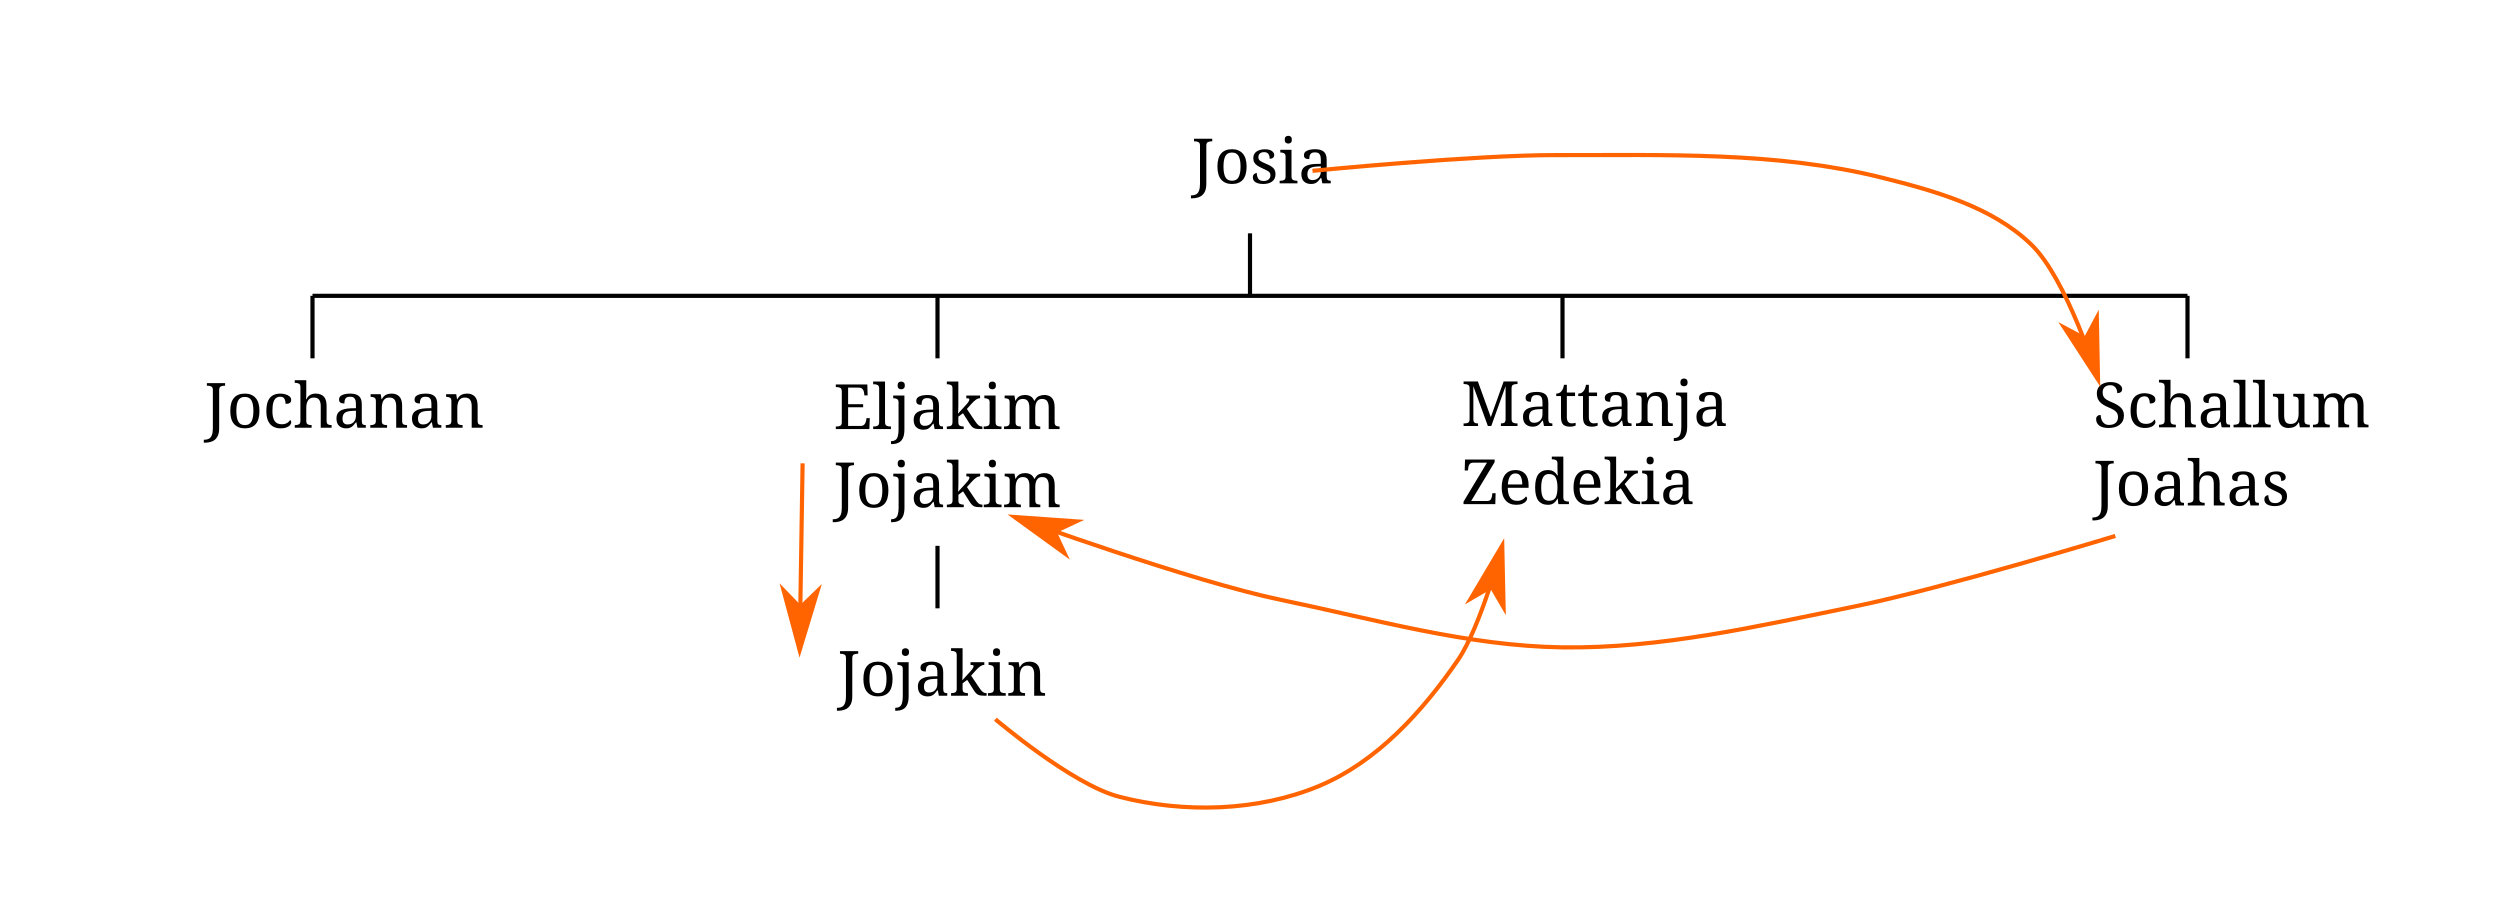
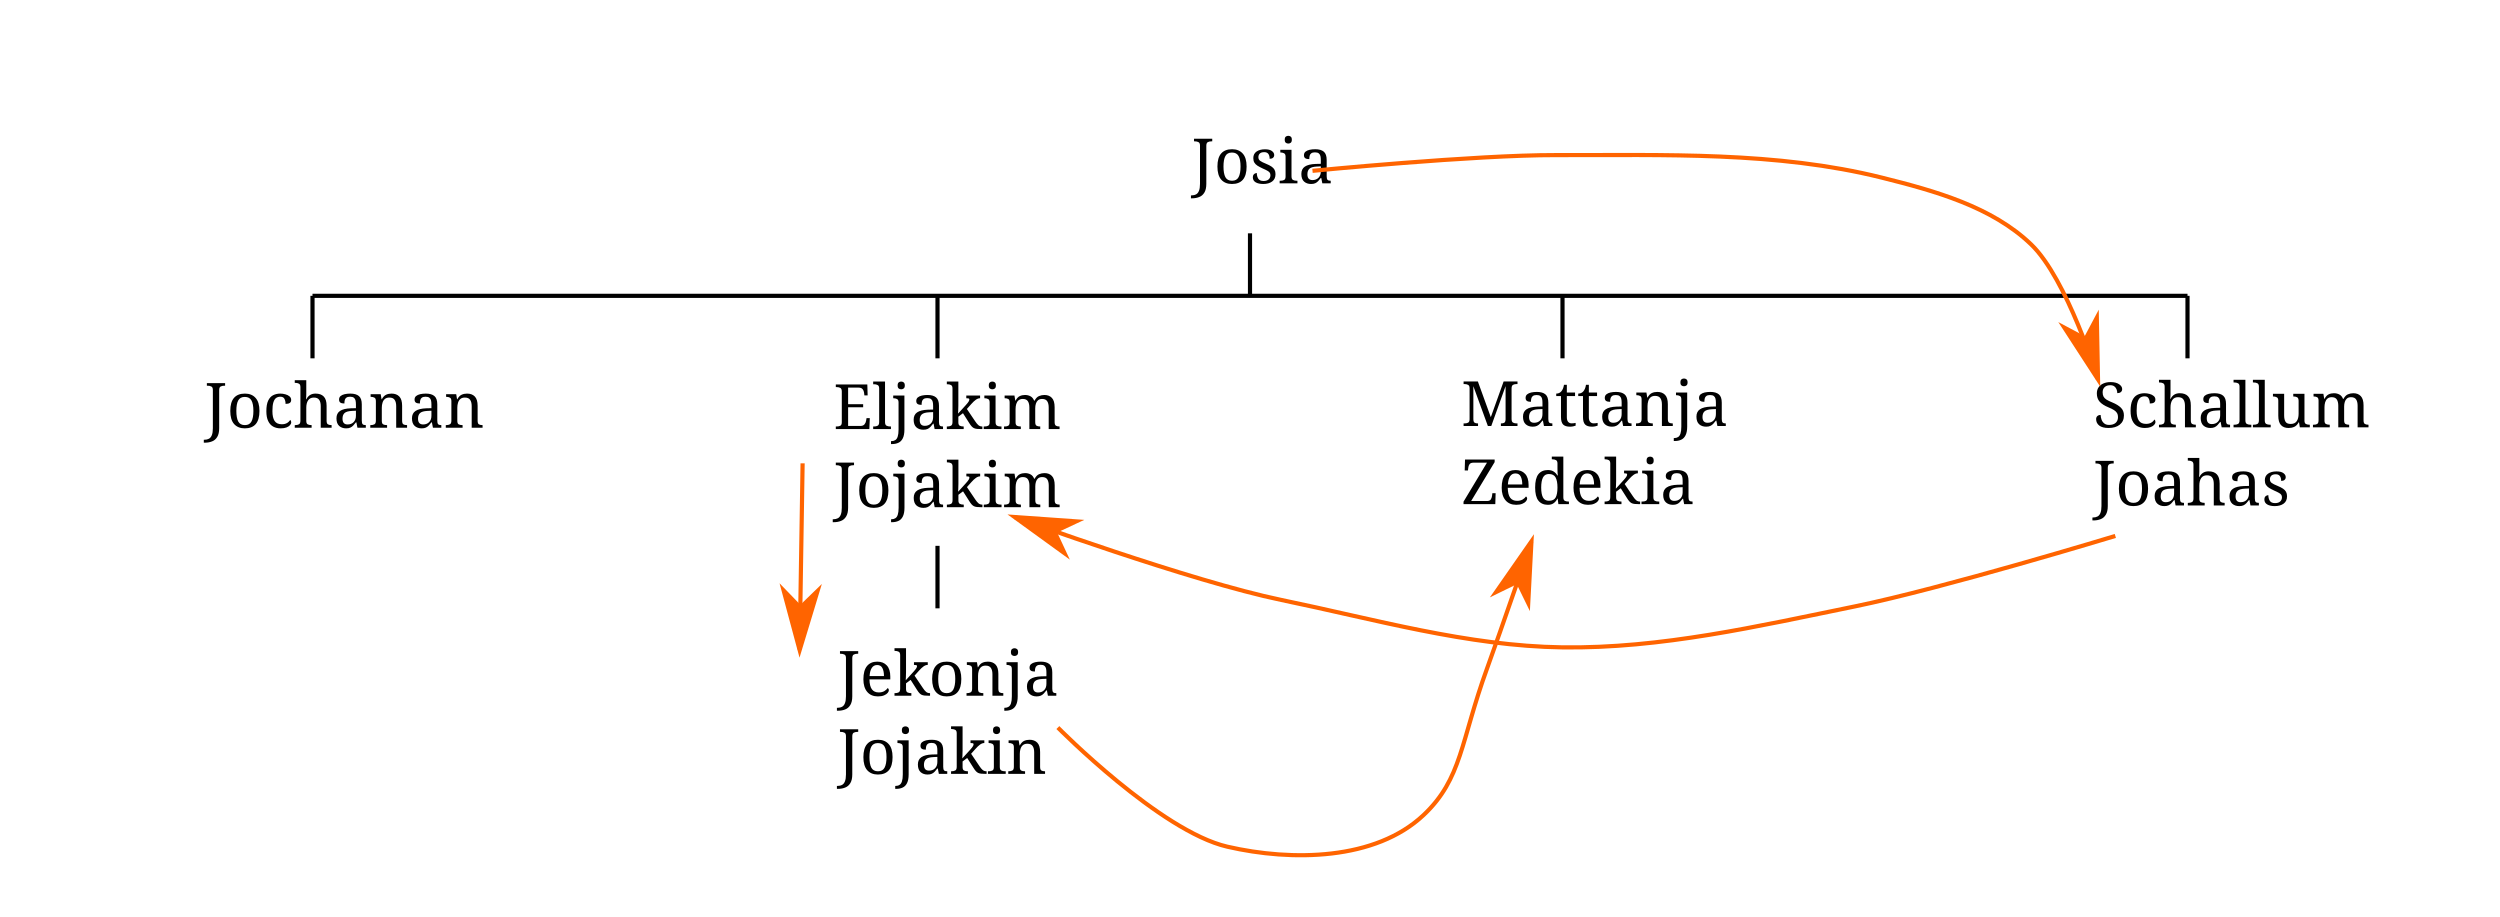
<svg xmlns="http://www.w3.org/2000/svg" width="600" height="220" viewBox="0 0 600 220" id="svg2" version="1.1">
  <defs id="defs4">
    <marker orient="auto" refY="0" refX="0" id="marker5757" style="overflow:visible">
      <path id="path5759" d="M 0,0 5,-5 -12.5,0 5,5 0,0 Z" style="fill:#ff6400;fill-opacity:1;fill-rule:evenodd;stroke:#ff6400;stroke-width:1pt;stroke-opacity:1" transform="matrix(-0.8,0,0,-0.8,-10,0)" />
    </marker>
    <marker orient="auto" refY="0" refX="0" id="Arrow1Lend" style="overflow:visible">
      <path id="path4317" d="M 0,0 5,-5 -12.5,0 5,5 0,0 Z" style="fill:#ff6400;fill-opacity:1;fill-rule:evenodd;stroke:#ff6400;stroke-width:1pt;stroke-opacity:1" transform="matrix(-0.8,0,0,-0.8,-10,0)" />
    </marker>
    <marker orient="auto" refY="0" refX="0" id="Arrow1Lend-9" style="overflow:visible">
      <path id="path4317-7" d="M 0,0 5,-5 -12.5,0 5,5 0,0 Z" style="fill:#ff6400;fill-opacity:1;fill-rule:evenodd;stroke:#ff6400;stroke-width:1pt;stroke-opacity:1" transform="matrix(-0.8,0,0,-0.8,-10,0)" />
    </marker>
    <marker orient="auto" refY="0" refX="0" id="marker5757-0" style="overflow:visible">
      <path id="path5759-0" d="M 0,0 5,-5 -12.5,0 5,5 0,0 Z" style="fill:#ff6400;fill-opacity:1;fill-rule:evenodd;stroke:#ff6400;stroke-width:1pt;stroke-opacity:1" transform="matrix(-0.8,0,0,-0.8,-10,0)" />
    </marker>
  </defs>
  <g id="layer1" transform="translate(0,-832.3622)">
    <text xml:space="preserve" style="font-style:normal;font-weight:normal;font-size:40px;line-height:125%;font-family:sans-serif;letter-spacing:0px;word-spacing:0px;fill:#000000;fill-opacity:1;stroke:none;stroke-width:1px;stroke-linecap:butt;stroke-linejoin:miter;stroke-opacity:1" x="286" y="876.362" id="text4136">
      <tspan id="tspan4138" x="286" y="876.362" style="font-style:normal;font-variant:normal;font-weight:normal;font-stretch:normal;font-size:15px;line-height:125%;font-family:Garamond;-inkscape-font-specification:'Garamond, Normal';text-align:start;writing-mode:lr-tb;text-anchor:start">Josia</tspan>
    </text>
    <text xml:space="preserve" style="font-style:normal;font-weight:normal;font-size:40px;line-height:125%;font-family:sans-serif;letter-spacing:0px;word-spacing:0px;fill:#000000;fill-opacity:1;stroke:none;stroke-width:1px;stroke-linecap:butt;stroke-linejoin:miter;stroke-opacity:1" x="49.087" y="935.013" id="text4136-6">
      <tspan id="tspan4138-3" x="49.087" y="935.013" style="font-style:normal;font-variant:normal;font-weight:normal;font-stretch:normal;font-size:15px;line-height:125%;font-family:Garamond;-inkscape-font-specification:'Garamond, Normal';text-align:start;writing-mode:lr-tb;text-anchor:start">Jochanan</tspan>
    </text>
    <text xml:space="preserve" style="font-style:normal;font-weight:normal;font-size:40px;line-height:125%;font-family:sans-serif;letter-spacing:0px;word-spacing:0px;fill:#000000;fill-opacity:1;stroke:none;stroke-width:1px;stroke-linecap:butt;stroke-linejoin:miter;stroke-opacity:1" x="200.032" y="935.343" id="text4136-6-3">
      <tspan id="tspan4138-3-3" x="200.032" y="935.343" style="font-style:normal;font-variant:normal;font-weight:normal;font-stretch:normal;font-size:15px;line-height:125%;font-family:Garamond;-inkscape-font-specification:'Garamond, Normal';text-align:start;writing-mode:lr-tb;text-anchor:start">Eljakim</tspan>
      <tspan x="200.032" y="954.093" style="font-style:normal;font-variant:normal;font-weight:normal;font-stretch:normal;font-size:15px;line-height:125%;font-family:Garamond;-inkscape-font-specification:'Garamond, Normal';text-align:start;writing-mode:lr-tb;text-anchor:start" id="tspan4178">Jojakim</tspan>
    </text>
    <text xml:space="preserve" style="font-style:normal;font-weight:normal;font-size:40px;line-height:125%;font-family:sans-serif;letter-spacing:0px;word-spacing:0px;fill:#000000;fill-opacity:1;stroke:none;stroke-width:1px;stroke-linecap:butt;stroke-linejoin:miter;stroke-opacity:1" x="502.353" y="934.921" id="text4136-6-3-0">
      <tspan x="502.353" y="934.921" style="font-style:normal;font-variant:normal;font-weight:normal;font-stretch:normal;font-size:15px;line-height:125%;font-family:Garamond;-inkscape-font-specification:'Garamond, Normal';text-align:start;writing-mode:lr-tb;text-anchor:start" id="tspan4203">Schallum</tspan>
      <tspan x="502.353" y="953.671" style="font-style:normal;font-variant:normal;font-weight:normal;font-stretch:normal;font-size:15px;line-height:125%;font-family:Garamond;-inkscape-font-specification:'Garamond, Normal';text-align:start;writing-mode:lr-tb;text-anchor:start" id="tspan4228">Joahas</tspan>
    </text>
    <text xml:space="preserve" style="font-style:normal;font-weight:normal;font-size:40px;line-height:125%;font-family:sans-serif;letter-spacing:0px;word-spacing:0px;fill:#000000;fill-opacity:1;stroke:none;stroke-width:1px;stroke-linecap:butt;stroke-linejoin:miter;stroke-opacity:1" x="350.698" y="934.609" id="text4136-6-3-0-4">
      <tspan x="350.698" y="934.609" style="font-style:normal;font-variant:normal;font-weight:normal;font-stretch:normal;font-size:15px;line-height:125%;font-family:Garamond;-inkscape-font-specification:'Garamond, Normal';text-align:start;writing-mode:lr-tb;text-anchor:start" id="tspan4178-4-7">Mattanja</tspan>
      <tspan x="350.698" y="953.359" style="font-style:normal;font-variant:normal;font-weight:normal;font-stretch:normal;font-size:15px;line-height:125%;font-family:Garamond;-inkscape-font-specification:'Garamond, Normal';text-align:start;writing-mode:lr-tb;text-anchor:start" id="tspan4203-6">Zedekia</tspan>
    </text>
    <path style="fill:none;fill-rule:evenodd;stroke:#000000;stroke-width:1px;stroke-linecap:butt;stroke-linejoin:miter;stroke-opacity:1" d="m 75,903.362 0,15" id="path4271" />
    <path style="fill:none;fill-rule:evenodd;stroke:#000000;stroke-width:1px;stroke-linecap:butt;stroke-linejoin:miter;stroke-opacity:1" d="m 225,903.362 0,15" id="path4273" />
    <path style="fill:none;fill-rule:evenodd;stroke:#000000;stroke-width:1px;stroke-linecap:butt;stroke-linejoin:miter;stroke-opacity:1" d="m 375,903.362 0,15" id="path4275" />
    <path style="fill:none;fill-rule:evenodd;stroke:#000000;stroke-width:1px;stroke-linecap:butt;stroke-linejoin:miter;stroke-opacity:1" d="m 525,903.362 0,15" id="path4277" />
    <path style="fill:none;fill-rule:evenodd;stroke:#000000;stroke-width:1px;stroke-linecap:butt;stroke-linejoin:miter;stroke-opacity:1" d="m 75,903.362 450,0" id="path4279" />
    <path style="fill:none;fill-rule:evenodd;stroke:#000000;stroke-width:1px;stroke-linecap:butt;stroke-linejoin:miter;stroke-opacity:1" d="m 300,888.362 0,15" id="path4281" />
    <path style="fill:none;fill-rule:evenodd;stroke:#000000;stroke-width:1px;stroke-linecap:butt;stroke-linejoin:miter;stroke-opacity:1" d="m 225,963.362 0,15" id="path4283" />
    <text xml:space="preserve" style="font-style:normal;font-weight:normal;font-size:40px;line-height:125%;font-family:sans-serif;letter-spacing:0px;word-spacing:0px;fill:#000000;fill-opacity:1;stroke:none;stroke-width:1px;stroke-linecap:butt;stroke-linejoin:miter;stroke-opacity:1" x="201.032" y="999.343" id="text4136-6-3-3">
-       <tspan x="201.032" y="999.343" style="font-style:normal;font-variant:normal;font-weight:normal;font-stretch:normal;font-size:15px;line-height:125%;font-family:Garamond;-inkscape-font-specification:'Garamond, Normal';text-align:start;writing-mode:lr-tb;text-anchor:start" id="tspan4178-3">Jojakin</tspan>
+       <tspan x="201.032" y="999.343" style="font-style:normal;font-variant:normal;font-weight:normal;font-stretch:normal;font-size:15px;line-height:125%;font-family:Garamond;-inkscape-font-specification:'Garamond, Normal';text-align:start;writing-mode:lr-tb;text-anchor:start" id="tspan4178-3">Jekonja</tspan>
+       <tspan x="201.032" y="1018.093" style="font-style:normal;font-variant:normal;font-weight:normal;font-stretch:normal;font-size:15px;line-height:125%;font-family:Garamond;-inkscape-font-specification:'Garamond, Normal';text-align:start;writing-mode:lr-tb;text-anchor:start" id="tspan4192">Jojakin</tspan>
    </text>
    <path style="fill:none;fill-rule:evenodd;stroke:#ff6400;stroke-width:1px;stroke-linecap:butt;stroke-linejoin:miter;stroke-opacity:1;marker-end:url(#Arrow1Lend)" d="m 315,873.362 c 0,0 38.916,-3.821 58.435,-3.776 26.14,0.06 52.874,-0.923 78.234,5.416 12.686,3.171 26.38,6.961 35.808,16.023 8.66,8.324 16.009,32.286 16.009,32.286" id="path4308" />
    <path style="fill:none;fill-rule:evenodd;stroke:#ff6400;stroke-width:1px;stroke-linecap:butt;stroke-linejoin:miter;stroke-opacity:1;marker-end:url(#Arrow1Lend-9)" d="m 507.681,960.986 c 0,0 -41.342,12.585 -62.48,16.907 -23.169,4.737 -46.613,10.168 -70.258,9.836 -22.792,-0.32 -45.106,-6.772 -67.43,-11.377 -21.473,-4.43 -63.894,-19.863 -63.894,-19.863" id="path4308-0" />
    <path style="fill:none;fill-rule:evenodd;stroke:#ff6400;stroke-width:1px;stroke-linecap:butt;stroke-linejoin:miter;stroke-opacity:1;marker-end:url(#marker5757)" d="m 192.624,943.563 -0.707,44.698" id="path5743" />
-     <path style="fill:none;fill-rule:evenodd;stroke:#ff6400;stroke-width:1px;stroke-linecap:butt;stroke-linejoin:miter;stroke-opacity:1;marker-end:url(#marker5757-0)" d="m 238.887,1004.977 c 0,0 18.389,15.68 29.698,18.599 15.542,4.012 33.273,3.576 48.083,-2.614 13.809,-5.771 24.764,-17.852 33.234,-30.191 5.536,-8.065 10.607,-27.363 10.607,-27.363" id="path5743-9" />
+     <path style="fill:none;fill-rule:evenodd;stroke:#ff6400;stroke-width:1px;stroke-linecap:butt;stroke-linejoin:miter;stroke-opacity:1;marker-end:url(#marker5757-0)" d="m 253.887,1006.977 c 0,0 24.54,24.882 40.698,28.599 15.494,3.564 35.522,3.299 47.083,-7.614 9.232,-8.714 8.853,-17.632 15.234,-35.191 3.341,-9.194 10.607,-30.363 10.607,-30.363" id="path5743-9" />
  </g>
</svg>
